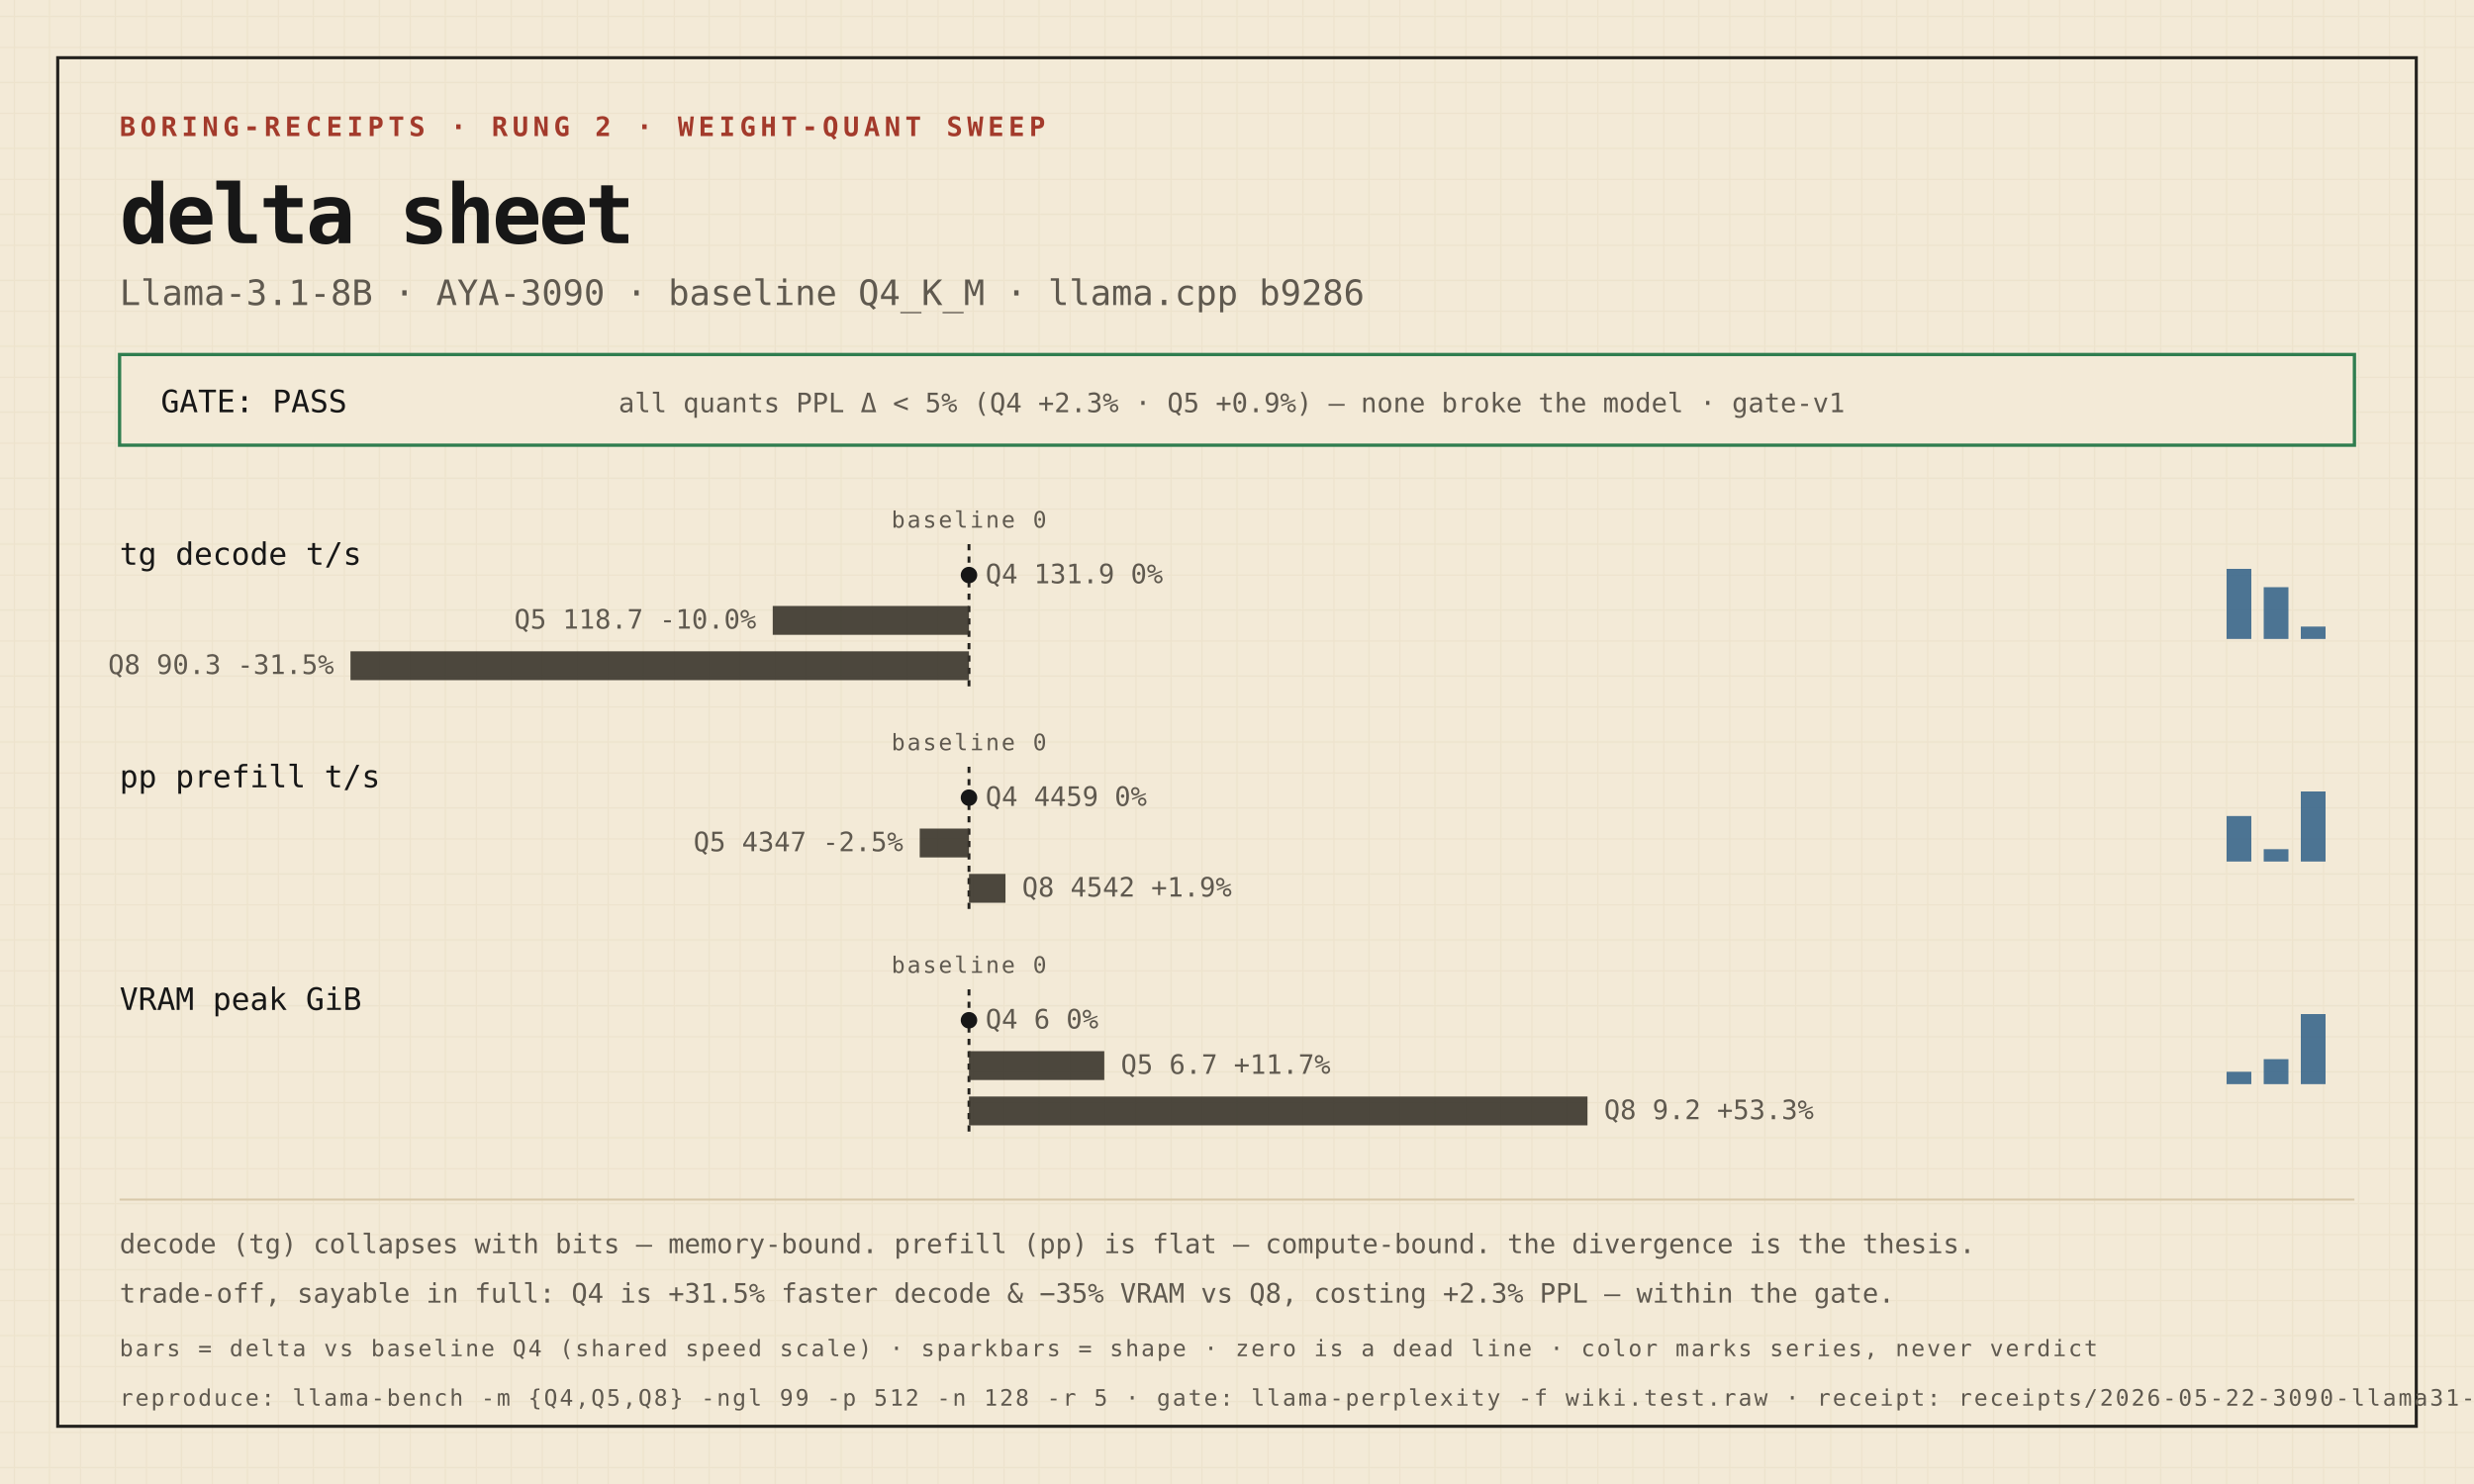
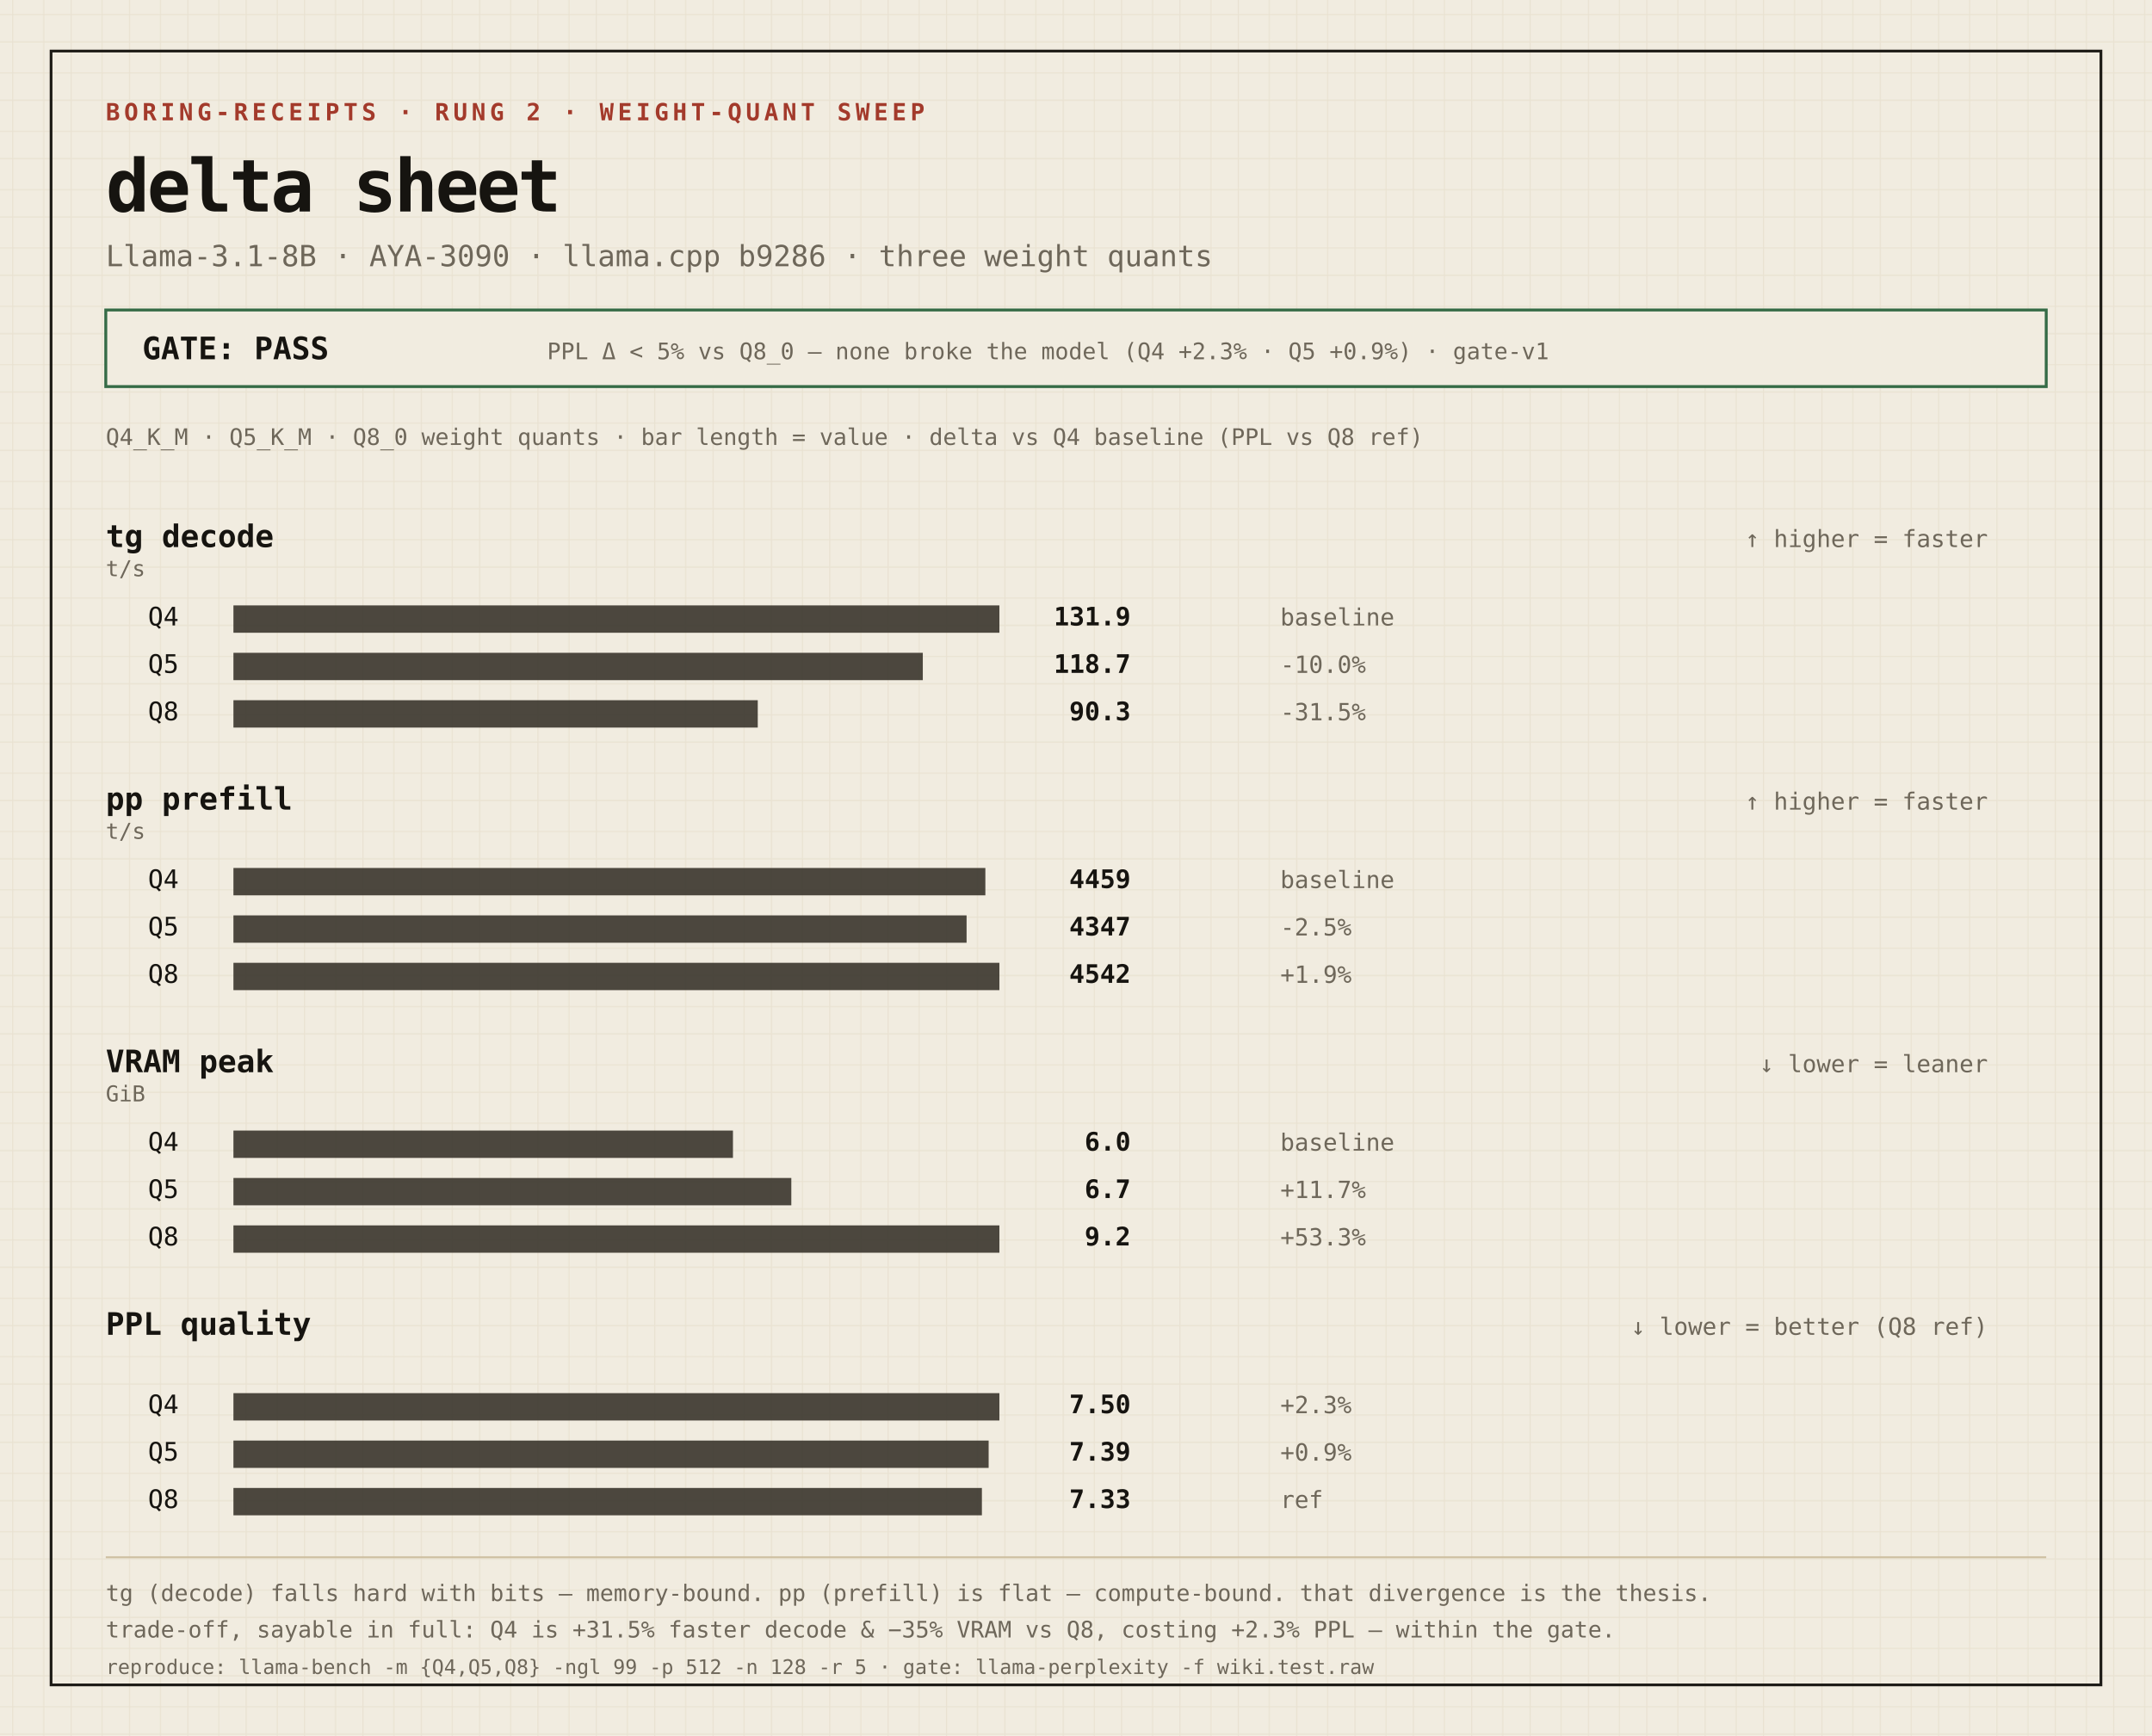
- <svg xmlns="http://www.w3.org/2000/svg" width="1200" height="720" viewBox="0 0 1200 720" role="img" aria-label="boring receipts delta sheet rung 2 weight quant sweep">
+ <svg xmlns="http://www.w3.org/2000/svg" width="1180" height="952" viewBox="0 0 1180 952" role="img" aria-label="boring receipts delta sheet rung 2 weight quant sweep">
  <defs>
    <pattern id="g" width="32" height="32" patternUnits="userSpaceOnUse">
-       <rect width="32" height="32" fill="#f3ead7" />
-       <path d="M0 8h32M0 23h32M7 0v32M24 0v32" stroke="#d8c9aa" stroke-width="0.6" opacity="0.22" />
+       <rect width="32" height="32" fill="#f1ece0" />
+       <path d="M0 8h32M0 23h32M7 0v32M24 0v32" stroke="#cdbe9f" stroke-width="0.6" opacity="0.22" />
    </pattern>
    <style>
      .mono{font-family:ui-monospace,SFMono-Regular,Menlo,Consolas,monospace;}
      .tag{font-size:13px;font-weight:700;letter-spacing:2.2px;fill:#a33a2b;}
-       .title{font-size:40px;font-weight:800;letter-spacing:-1.5px;fill:#171717;}
-       .sub{font-size:17px;fill:#5f594f;}
-       .label{font-size:15px;fill:#171717;}
-       .small{font-size:13px;fill:#5f594f;}
-       .micro{font-size:11px;fill:#5f594f;letter-spacing:1px;}
+       .title{font-size:40px;font-weight:800;letter-spacing:-1.5px;fill:#161410;}
+       .sub{font-size:16px;fill:#6e675a;}
+       .leg{font-size:12.5px;fill:#6e675a;}
+       .mlabel{font-size:17px;fill:#161410;font-weight:700;}
+       .unit{font-size:12px;fill:#6e675a;}
+       .dir{font-size:13px;fill:#6e675a;}
+       .q{font-size:14px;fill:#161410;}
+       .val{font-size:14px;fill:#161410;font-weight:700;}
+       .del{font-size:13px;fill:#6e675a;}
+       .small{font-size:12.5px;fill:#6e675a;}
+       .micro{font-size:11px;fill:#6e675a;}
    </style>
  </defs>
-   <rect width="1200" height="720" fill="url(#g)" />
-   <rect x="28" y="28" width="1144" height="664" fill="none" stroke="#24221e" stroke-width="1.5" />
+   <rect width="1180" height="952" fill="url(#g)" />
+   <rect x="28" y="28" width="1124" height="896" fill="none" stroke="#1c1a15" stroke-width="1.5" />
  <text x="58" y="66" class="mono tag">BORING-RECEIPTS · RUNG 2 · WEIGHT-QUANT SWEEP</text>
-   <text x="58" y="118" class="mono title">delta sheet</text>
-   <text x="58" y="148" class="mono sub">Llama-3.1-8B · AYA-3090 · baseline Q4_K_M · llama.cpp b9286</text>
-   <rect x="58" y="172" width="1084" height="44" fill="#f3ead7" stroke="#2f7d4f" stroke-width="1.6" />
-   <text x="78" y="200" class="mono label" fill="#2f7d4f">GATE: PASS</text>
-   <text x="300" y="200" class="mono small">all quants PPL Δ &lt; 5% (Q4 +2.3% · Q5 +0.9%) — none broke the model · gate-v1</text>
-   <text x="58" y="274" class="mono label">tg  decode  t/s</text>
-   <line x1="470" y1="264" x2="470" y2="336" stroke="#24221e" stroke-width="1.4" stroke-dasharray="3 3" />
-   <text x="470" y="256" class="mono micro" text-anchor="middle">baseline 0</text>
-   <circle cx="470" cy="279" r="4" fill="#171717" />
-   <text x="478" y="283" class="mono small" text-anchor="start">Q4 131.9  0%</text>
-   <rect x="374.808" y="294" width="95.192" height="14" fill="#3a352c" opacity="0.9" />
-   <text x="366.808" y="305" class="mono small" text-anchor="end">Q5 118.7  -10.0%</text>
-   <rect x="170" y="316" width="300" height="14" fill="#3a352c" opacity="0.9" />
-   <text x="162" y="327" class="mono small" text-anchor="end">Q8 90.3  -31.5%</text>
-   <rect x="1080" y="276" width="12" height="34" fill="#2f5f87" opacity="0.85" />
-   <rect x="1098" y="284.885" width="12" height="25.115" fill="#2f5f87" opacity="0.85" />
-   <rect x="1116" y="304" width="12" height="6" fill="#2f5f87" opacity="0.85" />
-   <text x="58" y="382" class="mono label">pp  prefill t/s</text>
-   <line x1="470" y1="372" x2="470" y2="444" stroke="#24221e" stroke-width="1.4" stroke-dasharray="3 3" />
-   <text x="470" y="364" class="mono micro" text-anchor="middle">baseline 0</text>
-   <circle cx="470" cy="387" r="4" fill="#171717" />
-   <text x="478" y="391" class="mono small" text-anchor="start">Q4 4459  0%</text>
-   <rect x="446.108" y="402" width="23.892" height="14" fill="#3a352c" opacity="0.9" />
-   <text x="438.108" y="413" class="mono small" text-anchor="end">Q5 4347  -2.5%</text>
-   <rect x="470" y="424" width="17.706" height="14" fill="#3a352c" opacity="0.9" />
-   <text x="495.706" y="435" class="mono small" text-anchor="start">Q8 4542  +1.9%</text>
-   <rect x="1080" y="395.918" width="12" height="22.082" fill="#2f5f87" opacity="0.85" />
-   <rect x="1098" y="412" width="12" height="6" fill="#2f5f87" opacity="0.85" />
-   <rect x="1116" y="384" width="12" height="34" fill="#2f5f87" opacity="0.85" />
-   <text x="58" y="490" class="mono label">VRAM peak  GiB</text>
-   <line x1="470" y1="480" x2="470" y2="552" stroke="#24221e" stroke-width="1.4" stroke-dasharray="3 3" />
-   <text x="470" y="472" class="mono micro" text-anchor="middle">baseline 0</text>
-   <circle cx="470" cy="495" r="4" fill="#171717" />
-   <text x="478" y="499" class="mono small" text-anchor="start">Q4 6  0%</text>
-   <rect x="470" y="510" width="65.625" height="14" fill="#3a352c" opacity="0.9" />
-   <text x="543.625" y="521" class="mono small" text-anchor="start">Q5 6.7  +11.7%</text>
-   <rect x="470" y="532" width="300" height="14" fill="#3a352c" opacity="0.9" />
-   <text x="778" y="543" class="mono small" text-anchor="start">Q8 9.2  +53.3%</text>
-   <rect x="1080" y="520" width="12" height="6" fill="#2f5f87" opacity="0.85" />
-   <rect x="1098" y="513.875" width="12" height="12.125" fill="#2f5f87" opacity="0.85" />
-   <rect x="1116" y="492" width="12" height="34" fill="#2f5f87" opacity="0.85" />
-   <line x1="58" y1="582" x2="1142" y2="582" stroke="#d8c9aa" stroke-width="1" />
-   <text x="58" y="608" class="mono small">decode (tg) collapses with bits — memory-bound. prefill (pp) is flat — compute-bound. the divergence is the thesis.</text>
-   <text x="58" y="632" class="mono small">trade-off, sayable in full: Q4 is +31.5% faster decode &amp; −35% VRAM vs Q8, costing +2.3% PPL — within the gate.</text>
-   <text x="58" y="658" class="mono micro">bars = delta vs baseline Q4 (shared speed scale) · sparkbars = shape · zero is a dead line · color marks series, never verdict</text>
-   <text x="58" y="682" class="mono micro">reproduce: llama-bench -m {Q4,Q5,Q8} -ngl 99 -p 512 -n 128 -r 5 · gate: llama-perplexity -f wiki.test.raw · receipt: receipts/2026-05-22-3090-llama31-8b-quant-sweep.md</text>
+   <text x="58" y="116" class="mono title">delta sheet</text>
+   <text x="58" y="146" class="mono sub">Llama-3.1-8B · AYA-3090 · llama.cpp b9286 · three weight quants</text>
+   <rect x="58" y="170" width="1064" height="42" fill="#f1ece0" stroke="#356b46" stroke-width="1.6" />
+   <text x="78" y="197" class="mono mlabel" fill="#356b46">GATE: PASS</text>
+   <text x="300" y="197" class="mono small">PPL Δ &lt; 5% vs Q8_0 — none broke the model (Q4 +2.3% · Q5 +0.9%) · gate-v1</text>
+   <text x="58" y="244" class="mono leg">Q4_K_M · Q5_K_M · Q8_0 weight quants · bar length = value · delta vs Q4 baseline (PPL vs Q8 ref)</text>
+   <text x="58" y="300" class="mono mlabel">tg  decode</text>
+   <text x="58" y="316" class="mono unit">t/s</text>
+   <text x="1090" y="300" class="mono dir" text-anchor="end">↑ higher = faster</text>
+   <text x="98" y="343" class="mono q" text-anchor="end">Q4</text>
+   <rect x="128" y="332" width="420.0" height="15" fill="#3a352c" opacity="0.9" />
+   <text x="620" y="343" class="mono val" text-anchor="end">131.9</text>
+   <text x="702" y="343" class="mono del">baseline</text>
+   <text x="98" y="369" class="mono q" text-anchor="end">Q5</text>
+   <rect x="128" y="358" width="378.0" height="15" fill="#3a352c" opacity="0.9" />
+   <text x="620" y="369" class="mono val" text-anchor="end">118.7</text>
+   <text x="702" y="369" class="mono del">-10.0%</text>
+   <text x="98" y="395" class="mono q" text-anchor="end">Q8</text>
+   <rect x="128" y="384" width="287.5" height="15" fill="#3a352c" opacity="0.9" />
+   <text x="620" y="395" class="mono val" text-anchor="end">90.3</text>
+   <text x="702" y="395" class="mono del">-31.5%</text>
+   <text x="58" y="444" class="mono mlabel">pp  prefill</text>
+   <text x="58" y="460" class="mono unit">t/s</text>
+   <text x="1090" y="444" class="mono dir" text-anchor="end">↑ higher = faster</text>
+   <text x="98" y="487" class="mono q" text-anchor="end">Q4</text>
+   <rect x="128" y="476" width="412.3" height="15" fill="#3a352c" opacity="0.9" />
+   <text x="620" y="487" class="mono val" text-anchor="end">4459</text>
+   <text x="702" y="487" class="mono del">baseline</text>
+   <text x="98" y="513" class="mono q" text-anchor="end">Q5</text>
+   <rect x="128" y="502" width="402.0" height="15" fill="#3a352c" opacity="0.9" />
+   <text x="620" y="513" class="mono val" text-anchor="end">4347</text>
+   <text x="702" y="513" class="mono del">-2.5%</text>
+   <text x="98" y="539" class="mono q" text-anchor="end">Q8</text>
+   <rect x="128" y="528" width="420.0" height="15" fill="#3a352c" opacity="0.9" />
+   <text x="620" y="539" class="mono val" text-anchor="end">4542</text>
+   <text x="702" y="539" class="mono del">+1.9%</text>
+   <text x="58" y="588" class="mono mlabel">VRAM peak</text>
+   <text x="58" y="604" class="mono unit">GiB</text>
+   <text x="1090" y="588" class="mono dir" text-anchor="end">↓ lower = leaner</text>
+   <text x="98" y="631" class="mono q" text-anchor="end">Q4</text>
+   <rect x="128" y="620" width="273.9" height="15" fill="#3a352c" opacity="0.9" />
+   <text x="620" y="631" class="mono val" text-anchor="end">6.0</text>
+   <text x="702" y="631" class="mono del">baseline</text>
+   <text x="98" y="657" class="mono q" text-anchor="end">Q5</text>
+   <rect x="128" y="646" width="305.9" height="15" fill="#3a352c" opacity="0.9" />
+   <text x="620" y="657" class="mono val" text-anchor="end">6.7</text>
+   <text x="702" y="657" class="mono del">+11.7%</text>
+   <text x="98" y="683" class="mono q" text-anchor="end">Q8</text>
+   <rect x="128" y="672" width="420.0" height="15" fill="#3a352c" opacity="0.9" />
+   <text x="620" y="683" class="mono val" text-anchor="end">9.2</text>
+   <text x="702" y="683" class="mono del">+53.3%</text>
+   <text x="58" y="732" class="mono mlabel">PPL  quality</text>
+   <text x="58" y="748" class="mono unit" />
+   <text x="1090" y="732" class="mono dir" text-anchor="end">↓ lower = better (Q8 ref)</text>
+   <text x="98" y="775" class="mono q" text-anchor="end">Q4</text>
+   <rect x="128" y="764" width="420.0" height="15" fill="#3a352c" opacity="0.9" />
+   <text x="620" y="775" class="mono val" text-anchor="end">7.50</text>
+   <text x="702" y="775" class="mono del">+2.3%</text>
+   <text x="98" y="801" class="mono q" text-anchor="end">Q5</text>
+   <rect x="128" y="790" width="414.1" height="15" fill="#3a352c" opacity="0.9" />
+   <text x="620" y="801" class="mono val" text-anchor="end">7.39</text>
+   <text x="702" y="801" class="mono del">+0.9%</text>
+   <text x="98" y="827" class="mono q" text-anchor="end">Q8</text>
+   <rect x="128" y="816" width="410.4" height="15" fill="#3a352c" opacity="0.9" />
+   <text x="620" y="827" class="mono val" text-anchor="end">7.33</text>
+   <text x="702" y="827" class="mono del">ref</text>
+   <line x1="58" y1="854" x2="1122" y2="854" stroke="#cdbe9f" stroke-width="1" />
+   <text x="58" y="878" class="mono small">tg (decode) falls hard with bits — memory-bound. pp (prefill) is flat — compute-bound. that divergence is the thesis.</text>
+   <text x="58" y="898" class="mono small">trade-off, sayable in full: Q4 is +31.5% faster decode &amp; −35% VRAM vs Q8, costing +2.3% PPL — within the gate.</text>
+   <text x="58" y="918" class="mono micro">reproduce: llama-bench -m {Q4,Q5,Q8} -ngl 99 -p 512 -n 128 -r 5 · gate: llama-perplexity -f wiki.test.raw</text>
</svg>
